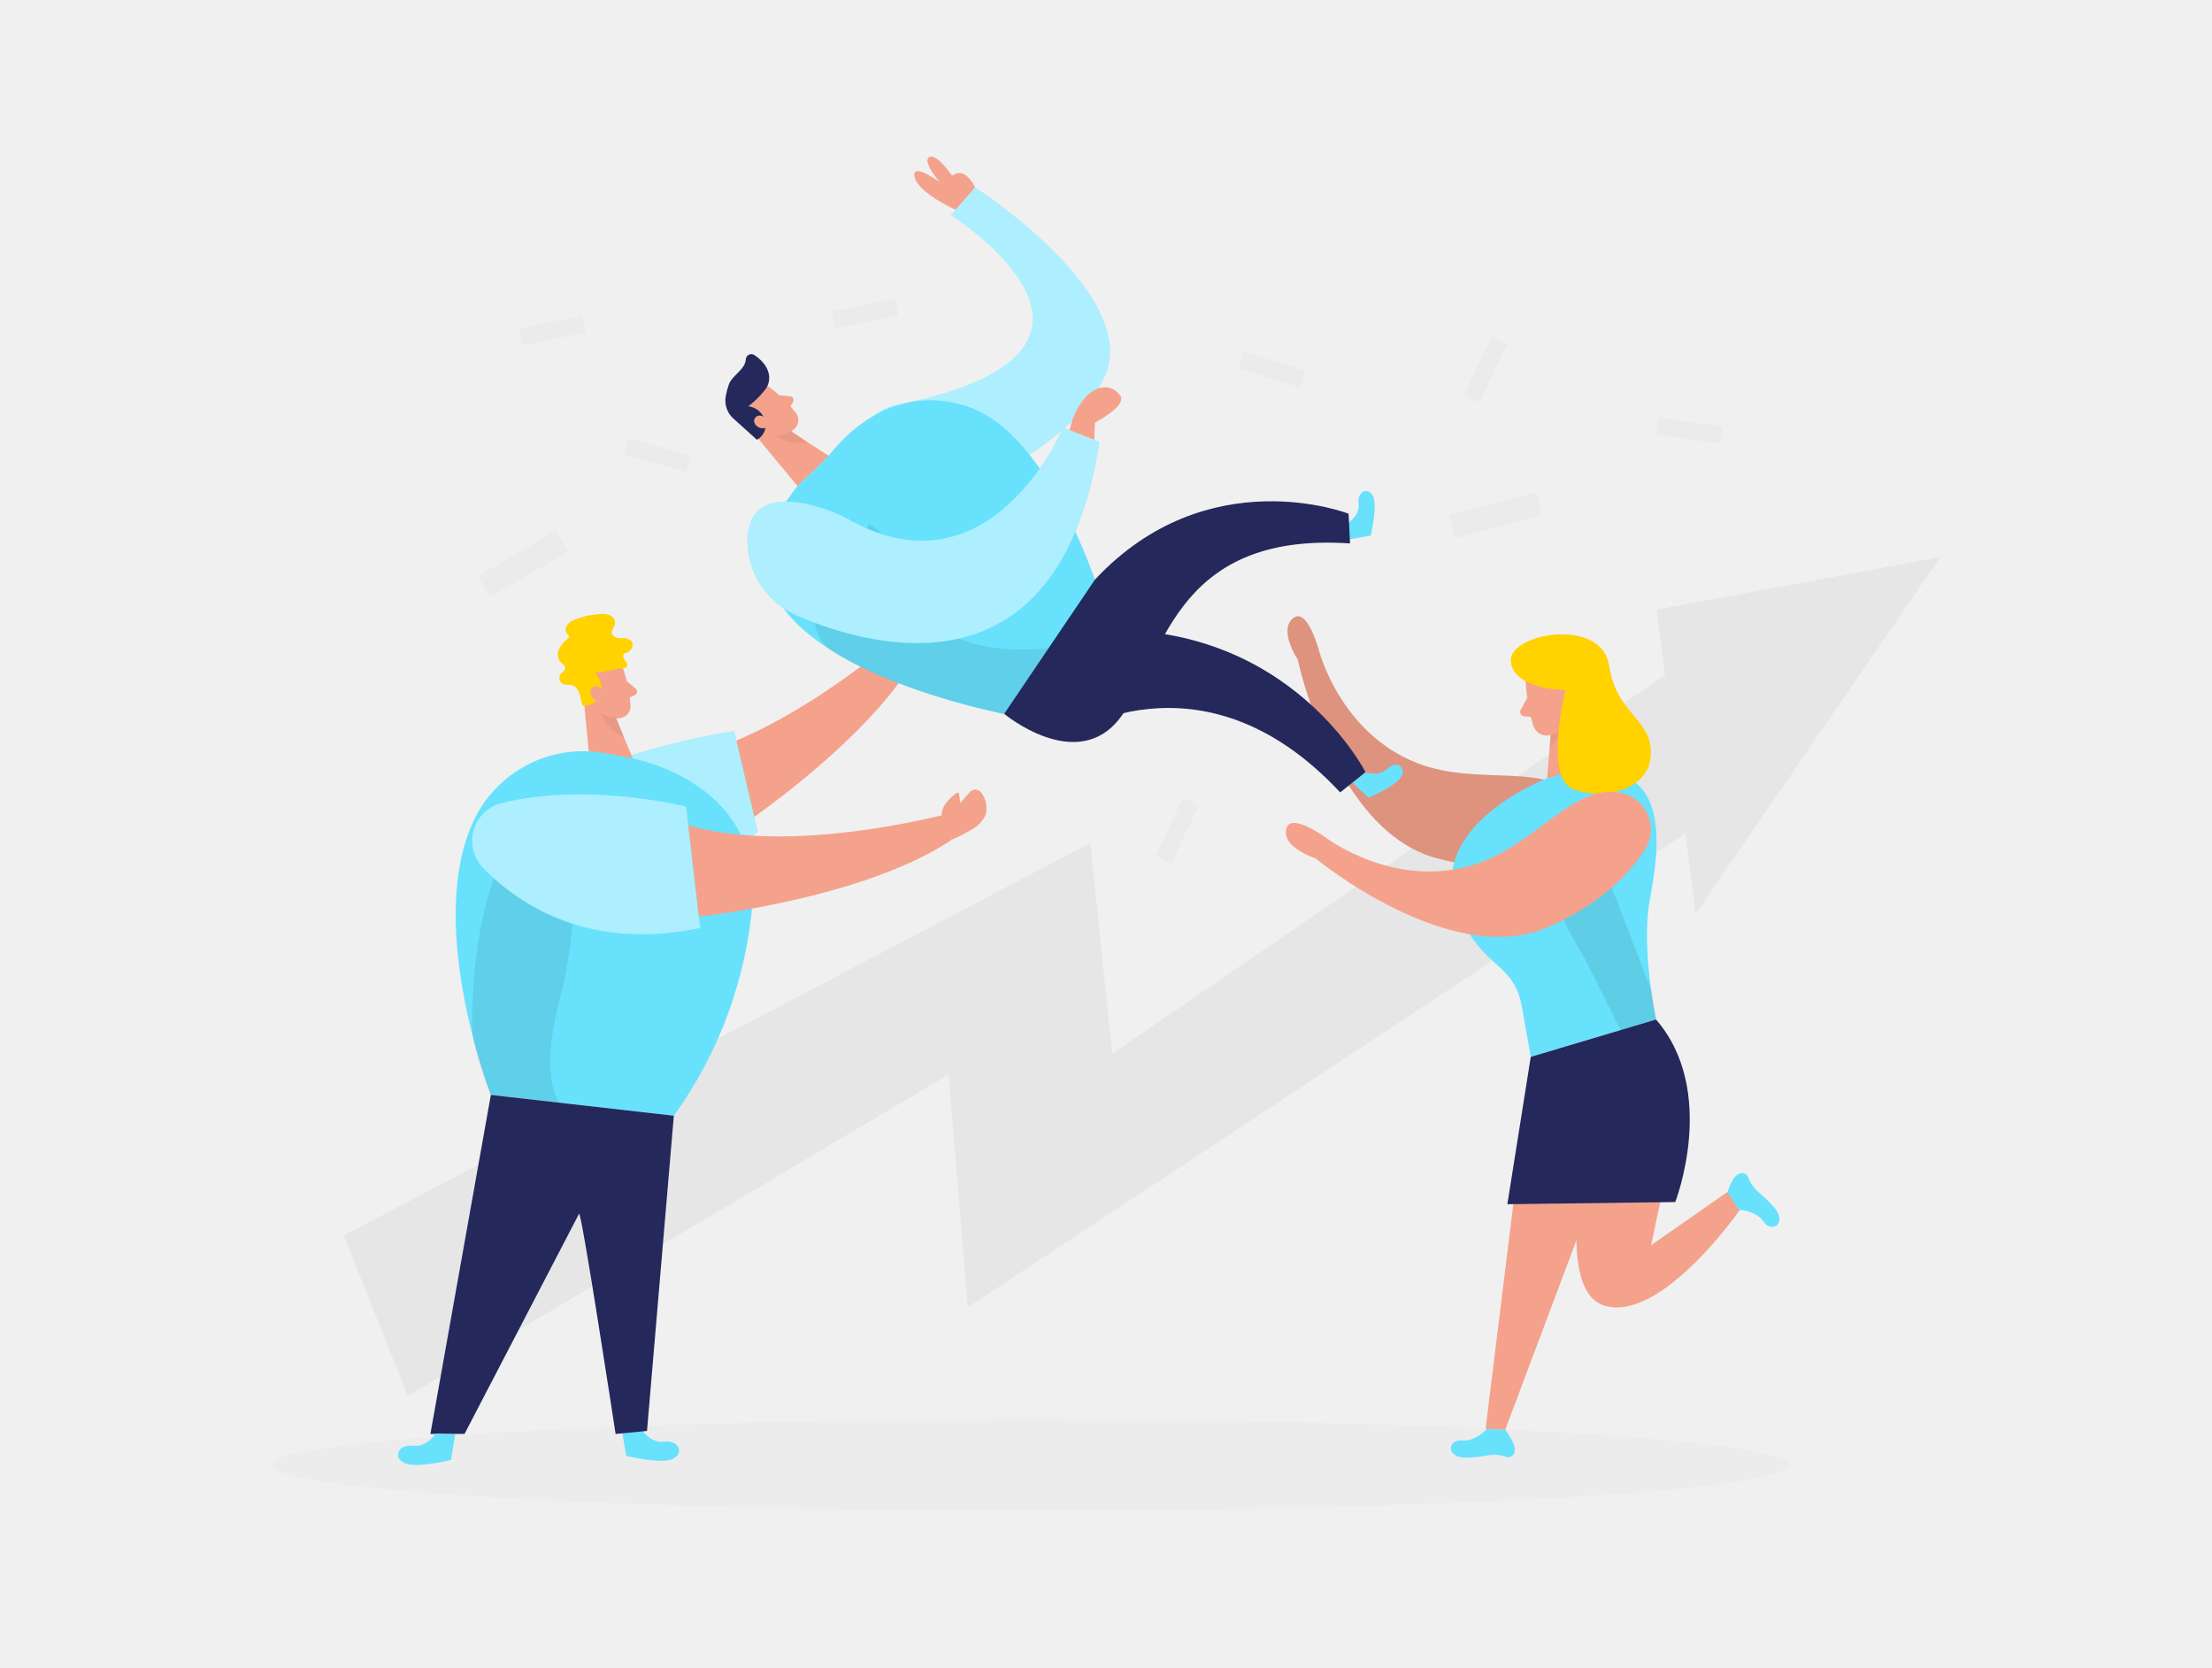
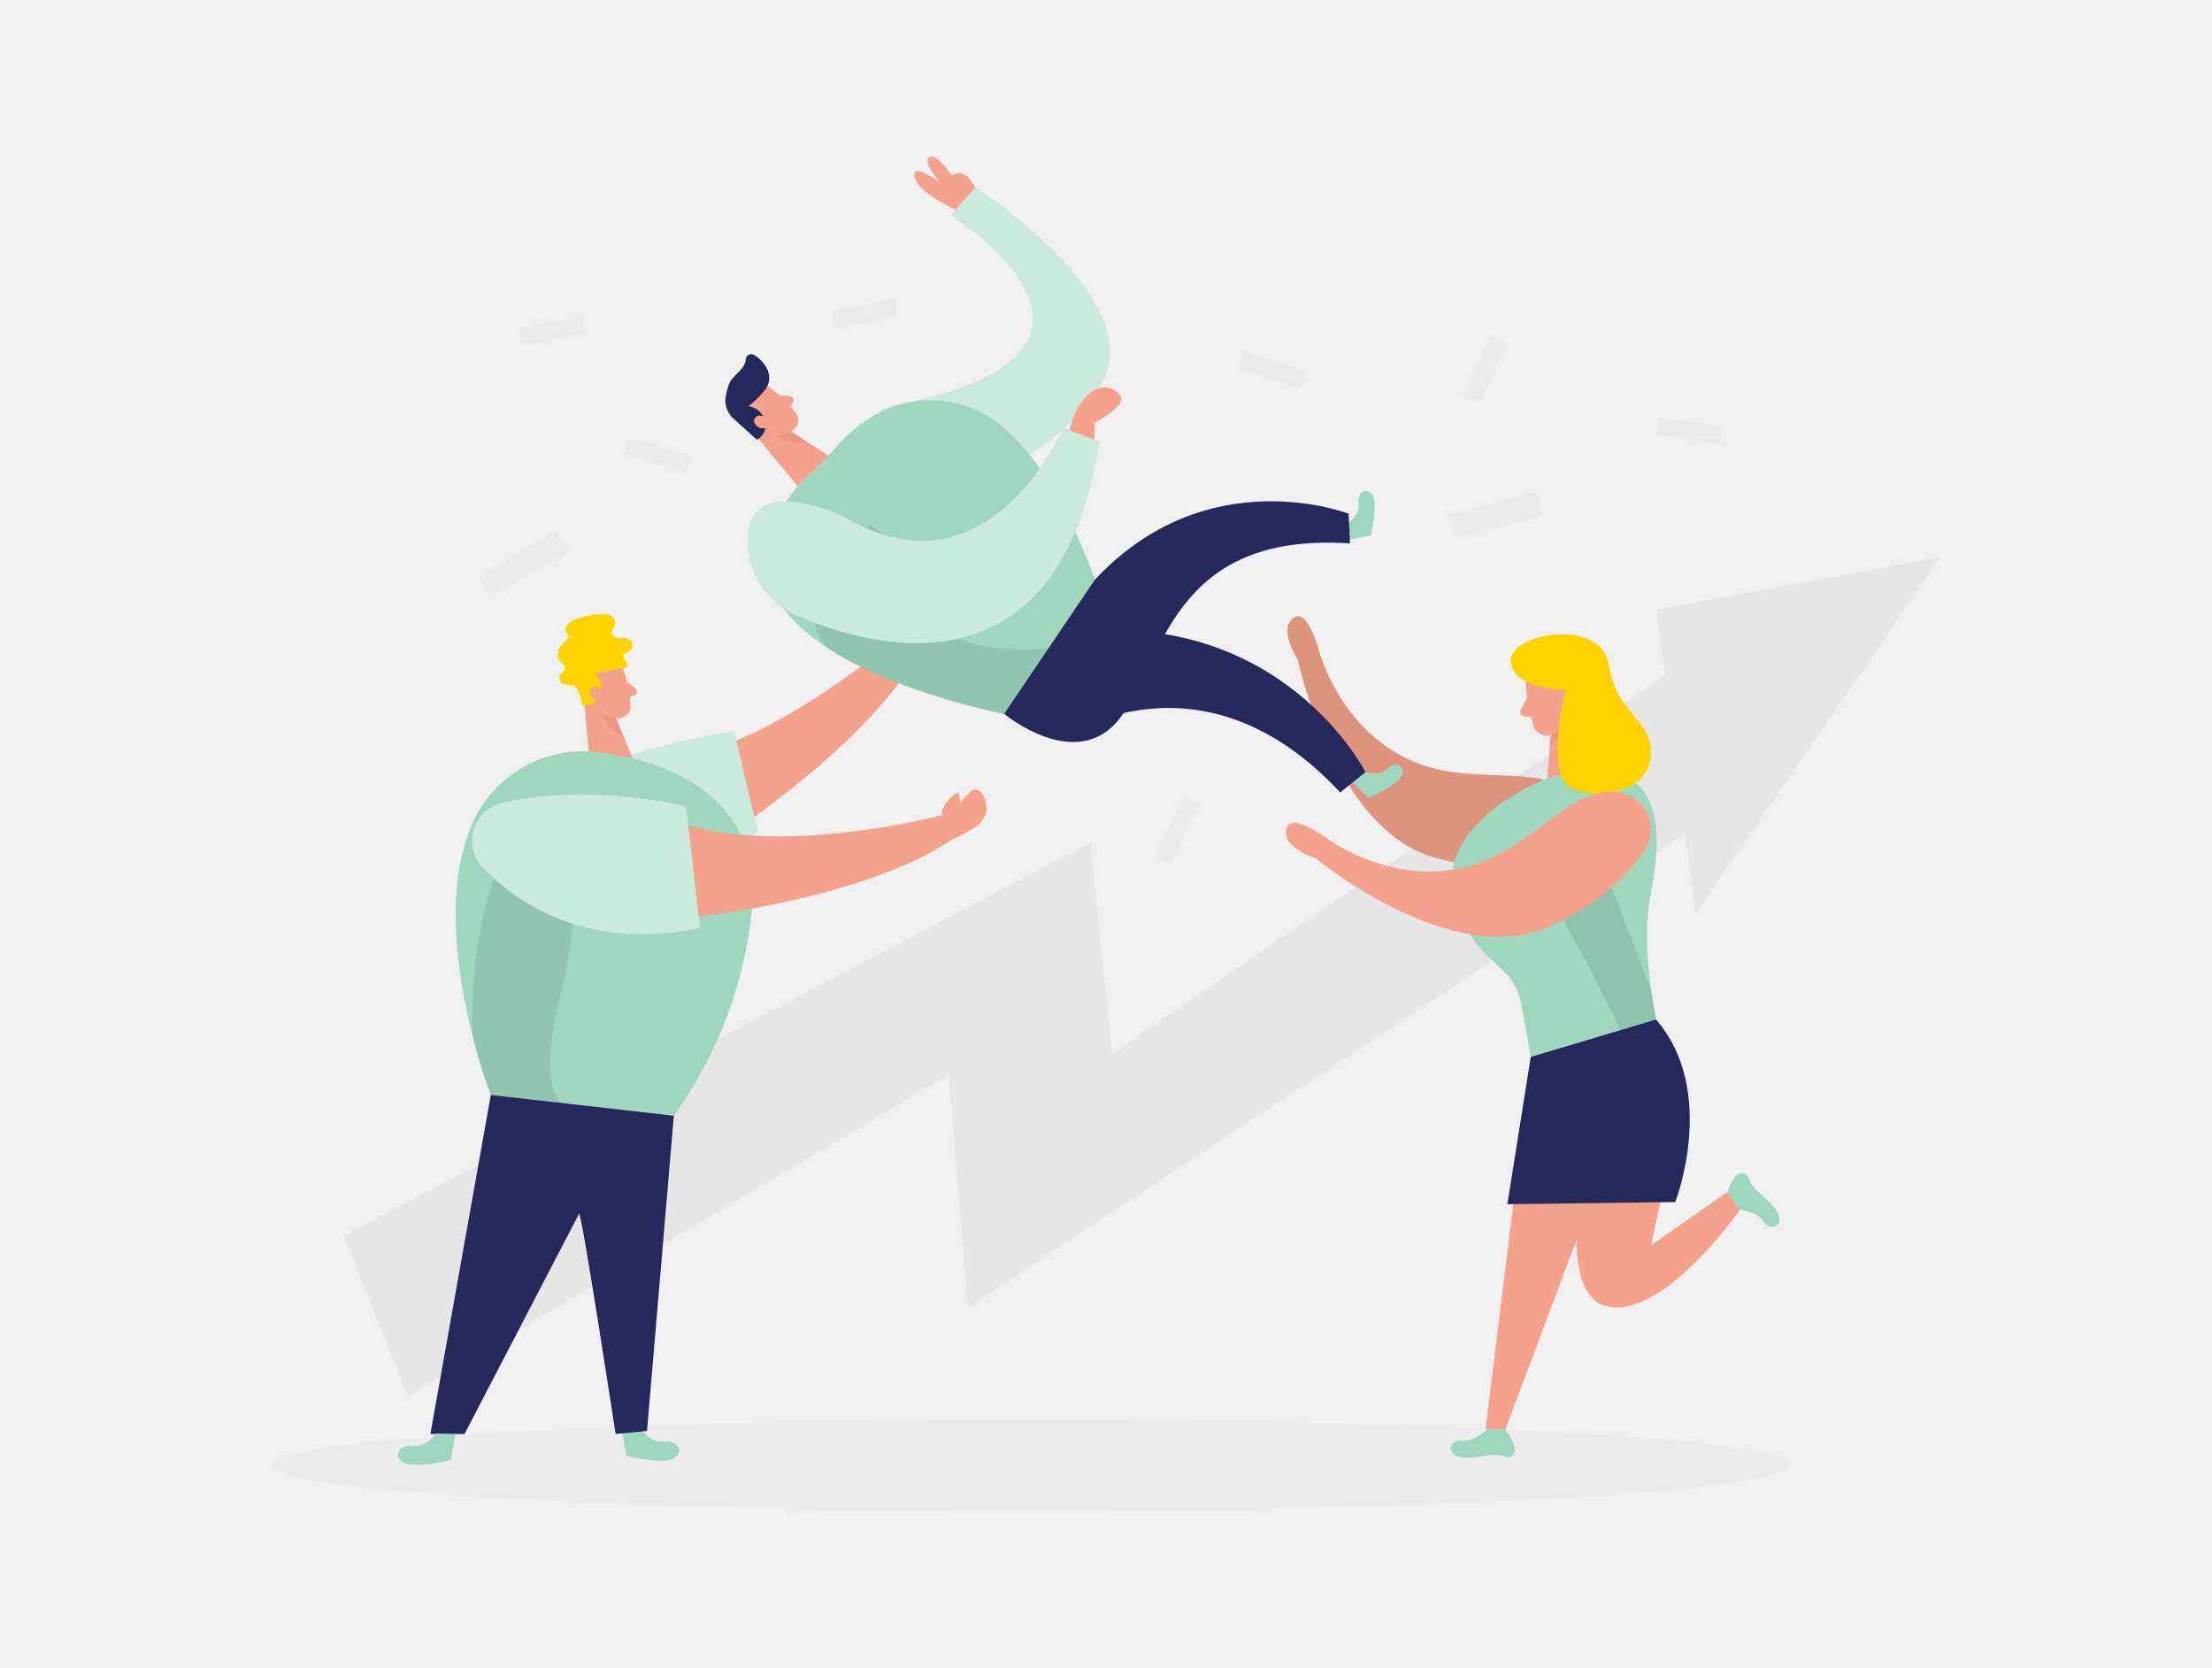
- <svg xmlns="http://www.w3.org/2000/svg" id="Layer_1" data-name="Layer 1" viewBox="0 0 400 300" width="406" height="306" class="illustration styles_illustrationTablet__1DWOa">
-   <polygon points="350.88 99.98 306.64 164.46 304.77 149.95 174.99 235.66 171.54 193.55 73.75 251.66 62.16 222.67 197.17 151.68 201.12 189.79 301.09 121.33 299.56 109.49 350.88 99.98" fill="#e6e6e6" />
-   <polygon points="323.54 137.55 322.96 137.93 323.4 137.22 323.54 137.55" fill="#e6e6e6" />
-   <ellipse cx="186.33" cy="264.16" rx="137.21" ry="8.24" fill="#e6e6e6" opacity="0.45" />
-   <path d="M285.54,144.12a6.71,6.71,0,0,1-3.36,10.3c-4.71,1.59-12.24,2.74-22.45,0-18.58-5-25.06-35.92-25.06-35.92s-3.5-5.2-.88-7.43,4.75,5.91,4.75,5.91,3.84,14.83,17.71,20.25C267.52,141.63,280.15,136.68,285.54,144.12Z" fill="#f4a28c" />
-   <path d="M285.54,144.12a6.71,6.71,0,0,1-3.36,10.3c-4.71,1.59-12.24,2.74-22.45,0-18.58-5-25.06-35.92-25.06-35.92s-3.5-5.2-.88-7.43,4.75,5.91,4.75,5.91,3.84,14.83,17.71,20.25C267.52,141.63,280.15,136.68,285.54,144.12Z" opacity="0.09" />
-   <polygon points="290.18 209.92 272.18 257.81 268.64 257.61 274.82 207.55 290.18 209.92" fill="#f4a28c" />
-   <path d="M302.76,204.7l-4.19,19.72,13.79-9.63,2.37,3.1s-14.22,20.5-24.54,17.47-1.92-34.94-1.92-34.94Z" fill="#f4a28c" />
-   <polygon points="285.28 122.32 288.92 138.65 279.77 140.01 280.8 127.58 285.28 122.32" fill="#f4a28c" />
-   <path d="M280.46,130.29a6,6,0,0,0,2.87-2s.06,3.06-3.11,6.29Z" fill="#ce8172" opacity="0.31" />
-   <path d="M275.89,122.25a31.87,31.87,0,0,0,1.42,8.36,2.57,2.57,0,0,0,3.33,1.47,5.67,5.67,0,0,0,3.89-4.76l1-4.61a4.59,4.59,0,0,0-2.59-4.63C279.83,116.37,275.64,119.14,275.89,122.25Z" fill="#f4a28c" />
-   <path d="M281.8,126s-.19-2,1.29-2,1.78,2.8-.18,3.3Z" fill="#f4a28c" />
-   <path d="M276.16,125.46,275,127.58a.82.82,0,0,0,.66,1.22l2,.13Z" fill="#f4a28c" />
-   <path d="M279.77,140s-22.26,8.4-16.21,23.73c4.38,11.1,10.23,9.06,11.7,17.91l1.55,8.71,22.65-6.76s-2.66-12.75-1.19-21.21S304.22,132.88,279.77,140Z" fill="#68e1fd" />
-   <path d="M285.73,144.93s-8.64,12.11-1,24.48c1.29,2.09,2.43,4.29,3.53,6.49l4.8,9.62,6.42-1.92-.89-5.35Z" opacity="0.09" />
-   <path d="M283.09,124s-3.94,15.78,1.34,17.92,13.87.3,14.1-6.23-6.23-7.21-7.56-16.1-18.33-5.81-17.77-.67S283.09,124,283.09,124Z" fill="#ffd200" />
-   <path d="M299.46,183.6l-22.65,6.76L272.58,217l30.36-.39S310.73,196.61,299.46,183.6Z" fill="#24285b" />
-   <path d="M268.9,257.62s-2.09,2.37-4.58,2.1-3.06,3.25,1,3.11a22.78,22.78,0,0,0,3.74-.42,6.51,6.51,0,0,1,3.38.31,1.1,1.1,0,0,0,1.17-.39c1.22-1.28-1.41-4.52-1.41-4.52Z" fill="#68e1fd" />
-   <path d="M314.41,218s3.15.11,4.54,2.2,4.45.28,1.77-2.74a20.93,20.93,0,0,0-2.71-2.61,6.7,6.7,0,0,1-1.92-2.81,1.06,1.06,0,0,0-1-.65c-1.76-.13-2.69,3.44-2.69,3.44Z" fill="#68e1fd" />
-   <path d="M116,257.71s1.58,2.55,4.12,2.22,3.7,2,1.6,3.09-8.49-.53-8.49-.53l-.77-4.6Z" fill="#68e1fd" />
-   <path d="M131.25,150.51s25.16-16.14,34.67-32.86l-3.2-3.52s-21.63,19.14-40.59,22.44Z" fill="#f4a28c" />
-   <path d="M165.92,117.65c.05,0,2-2.45,2.07-2.62a7.75,7.75,0,0,0,1.42-3.69,4.23,4.23,0,0,0-2.48-3.64,1.72,1.72,0,0,0-2,.14,2.09,2.09,0,0,0-.39.72,15.63,15.63,0,0,0-.53,1.73,6.37,6.37,0,0,0-.44-1.27c-.08-.17-.19-.36-.38-.39a.42.42,0,0,0-.43.25,1.3,1.3,0,0,0-.1.52c-.05,1-.12,2-.15,3a7.87,7.87,0,0,0,.15,1.07c0,.13,0,.56.1.67Z" fill="#f4a28c" />
-   <path d="M97.14,157.55c9.13,3.11,24,4.71,39.89-7.89l-4.27-18.19s-25.55,3.53-38,14A7.07,7.07,0,0,0,97.14,157.55Z" fill="#68e1fd" />
-   <path d="M97.14,157.55c9.13,3.11,24,4.71,39.89-7.89l-4.27-18.19s-25.55,3.53-38,14A7.07,7.07,0,0,0,97.14,157.55Z" fill="#fff" opacity="0.46" />
-   <path d="M112.55,119.77a27.13,27.13,0,0,1,1.48,7.15,2.22,2.22,0,0,1-2.21,2.22,4.89,4.89,0,0,1-4.61-2.6L105,123.15a3.94,3.94,0,0,1,.63-4.52C107.56,116.28,111.79,117.2,112.55,119.77Z" fill="#f4a28c" />
-   <polygon points="105.38 123.76 106.74 138.1 114.59 136.78 110.45 126.88 105.38 123.76" fill="#f4a28c" />
-   <path d="M111.54,120.22a31.27,31.27,0,0,1-4,.71,3.67,3.67,0,0,1,1,3.9,3,3,0,0,1-3.2,2,12.26,12.26,0,0,1-.47-1.94c-.26-.74-.66-1.56-1.49-1.75a7.82,7.82,0,0,1-1.54-.19,1.22,1.22,0,0,1-.48-1.77c.3-.4.87-.68.85-1.17s-.49-.68-.8-1a2.15,2.15,0,0,1-.34-2.32,5.42,5.42,0,0,1,1.56-1.91.6.6,0,0,0,.26-.37c0-.23-.21-.38-.36-.55a1.29,1.29,0,0,1,0-1.53,3,3,0,0,1,1.32-1,13.87,13.87,0,0,1,4.37-1,3.93,3.93,0,0,1,2,.16,1.54,1.54,0,0,1,1,1.53c-.09.62-.69,1.15-.57,1.77s.92.87,1.57.88a2.63,2.63,0,0,1,1.87.41c.67.65.13,1.92-.76,2.21a1.37,1.37,0,0,0-.49.22c-.26.24-.15.69.06,1a2.42,2.42,0,0,1,.53.93c.11.82-1.19.62-1.66.7Z" fill="#ffd200" />
-   <path d="M109,124.58s-.45-1.63-1.65-1.18-.56,2.8,1.17,2.59Z" fill="#f4a28c" />
-   <path d="M113.34,122.43l1.61,1.34a.7.7,0,0,1-.15,1.17l-1.55.73Z" fill="#f4a28c" />
-   <path d="M111.45,129a5.22,5.22,0,0,1-2.88-.84,8.24,8.24,0,0,0,4.22,4.31Z" fill="#ce8172" opacity="0.31" />
-   <path d="M86.32,146.34a21.92,21.92,0,0,1,23.31-10.85l3.47.64s24.51,3.59,23,26.17A76.78,76.78,0,0,1,121.85,201l-33.09-3.76S76.25,165,86.32,146.34Z" fill="#68e1fd" />
-   <path d="M117,258,121.85,201l-33.09-3.76L77.83,258.54H84l20.69-39.77c.24-2.08,6.63,39.77,6.63,39.77Z" fill="#24285b" />
-   <path d="M103.28,146.38s2.2,17.27-1.94,33.05,0,19.28,0,19.28l-12.58-1.43s-2.76-7-3.26-10.55S85.3,144.34,103.28,146.38Z" opacity="0.08" />
-   <path d="M87.42,156.27c6.77,6.87,19.36,14.95,39.2,10.78l-2.54-21.93s-17.57-4.51-33.37-.66A7.06,7.06,0,0,0,87.42,156.27Z" fill="#68e1fd" />
-   <path d="M87.42,156.27c6.77,6.87,19.36,14.95,39.2,10.78l-2.54-21.93s-17.57-4.51-33.37-.66A7.06,7.06,0,0,0,87.42,156.27Z" fill="#fff" opacity="0.46" />
-   <path d="M126.38,165s29.73-3.18,45.71-13.88l-1.29-4.58s-27.9,7.44-46.34,1.92Z" fill="#f4a28c" />
-   <path d="M172.09,151.1a33.18,33.18,0,0,0,4.1-2.13,5.6,5.6,0,0,0,2.08-2.47,4.73,4.73,0,0,0-.73-3.79,1.41,1.41,0,0,0-1.52-.64,2.14,2.14,0,0,0-.8.6c-.54.59-1.08,1.18-1.61,1.78a6.86,6.86,0,0,0-.2-1.63c0-.11-.08-.25-.2-.26a.31.31,0,0,0-.2.07c-1.41.94-3.09,2.79-2.64,4.38C170.7,148.2,171.76,149.92,172.09,151.1Z" fill="#f4a28c" />
-   <path d="M78.78,258.46s-1.59,2.55-4.12,2.22-3.71,2-1.6,3.09,8.49-.53,8.49-.53l.77-4.6Z" fill="#68e1fd" />
-   <path d="M293.64,142.76a6.72,6.72,0,0,1,3.8,10.15c-2.69,4.18-7.85,9.78-17.54,14-17.63,7.69-42-12.44-42-12.44s-6-1.88-5.33-5.25,7.4,1.65,7.4,1.65,12.26,9.19,26.47,4.77C278,152.06,284.79,140.31,293.64,142.76Z" fill="#f4a28c" />
-   <path d="M156.21,87.44a9.23,9.23,0,0,0,12.7,3.79c9.54-5.36,25.41-12.24,30.76-23.7,6.94-14.86-23.33-34.37-23.33-34.37l-4.37,5s39.23,24.7-10.08,34.38c-6.28,1.24-8.65,9.26-5.68,14.93Z" fill="#68e1fd" />
-   <path d="M156.21,87.44a9.23,9.23,0,0,0,12.7,3.79c9.54-5.36,25.41-12.24,30.76-23.7,6.94-14.86-23.33-34.37-23.33-34.37l-4.37,5s39.23,24.7-10.08,34.38c-6.28,1.24-8.65,9.26-5.68,14.93Z" fill="#fff" opacity="0.46" />
-   <path d="M243.82,93.79s2.13-1.34,1.85-3.47,1.65-3.14,2.59-1.37-.4,7.16-.4,7.16l-3.88.67Z" fill="#68e1fd" />
-   <path d="M246.92,138.87s2.35.92,3.9-.58,3.5-.55,2.64,1.27-6,3.93-6,3.93l-2.85-2.71Z" fill="#68e1fd" />
-   <path d="M138.78,69A26.79,26.79,0,0,1,144,74a2.17,2.17,0,0,1-.58,3,4.82,4.82,0,0,1-5.2.45l-3.7-1.53a3.88,3.88,0,0,1-2-4C132.78,68.92,136.73,67.32,138.78,69Z" fill="#f4a28c" />
-   <polygon points="135.15 76.22 144.23 87.15 149.9 81.72 141.02 75.95 135.15 76.22" fill="#f4a28c" />
-   <path d="M138.21,69.91a17.24,17.24,0,0,1-2.87,2.81,3.6,3.6,0,0,1,3,2.61,3,3,0,0,1-1.46,3.45l-4.14-3.73a4.39,4.39,0,0,1-1.48-4.27,14.83,14.83,0,0,1,.54-2c.57-1.63,2.93-2.69,3.06-4.49a1,1,0,0,1,1.61-.79c1.44.93,3.24,2.91,2.43,5.25A4.08,4.08,0,0,1,138.21,69.91Z" fill="#24285b" />
-   <path d="M138.53,74.9s-1.27-1.08-2-.05,1.1,2.59,2.39,1.46Z" fill="#f4a28c" />
-   <path d="M140.9,70.72l2,.19a.69.69,0,0,1,.53,1l-.85,1.45Z" fill="#f4a28c" />
-   <path d="M143,77.13a5.16,5.16,0,0,1-2.81.91A8.12,8.12,0,0,0,146,79.21Z" fill="#ce8172" opacity="0.31" />
-   <path d="M144.23,87.15l3.86-3.7a34.22,34.22,0,0,0,2.66-2.85c2.65-3.22,11.33-12.06,24.15-7.86C190.44,77.82,199.32,108,199.32,108l-17.73,20.35S120,116.85,144.23,87.15Z" fill="#68e1fd" />
-   <path d="M172.79,37.19s-6.87-3.07-7.41-6,5.3,1.55,5.3,1.55,2.74-5.18,5.66.39Z" fill="#f4a28c" />
-   <path d="M171.2,33.69s-4.7-5-3.19-6,5.15,4.77,5.15,4.77Z" fill="#f4a28c" />
-   <path d="M181.59,128.33s13.09,10.92,20.92.79,9.18-33.79,41.62-31.6l-.26-5.37S218.4,82.22,198,104.07Z" fill="#24285b" />
-   <path d="M192.05,132.73s25-17.35,50.3,9.81l4.57-3.67s-15-29.65-53.39-25.27Z" fill="#24285b" />
-   <path d="M157.14,94s5.88,3,9.6,14,22.92,8.47,22.92,8.47l-8.07,11.92s-19.91-4.22-30.65-11.11,5.92-22.61,5.92-22.61Z" opacity="0.08" />
-   <path d="M144.32,110.67c14.57,6.17,47.4,14.5,54.49-31.52l-6.54-2.55s-13,30.83-38.48,16.75a24.85,24.85,0,0,0-2.94-1.42c-4.53-1.8-15.82-5.21-15.68,5.44A14.8,14.8,0,0,0,144.32,110.67Z" fill="#68e1fd" />
-   <path d="M144.32,110.67c14.57,6.17,47.4,14.5,54.49-31.52l-6.54-2.55s-13,30.83-38.48,16.75a24.85,24.85,0,0,0-2.94-1.42c-4.53-1.8-15.82-5.21-15.68,5.44A14.8,14.8,0,0,0,144.32,110.67Z" fill="#fff" opacity="0.46" />
-   <path d="M193.43,77.05a12.59,12.59,0,0,1,3-6.11c2.37-2.36,4.79-2,6.13-.16S198,75.67,198,75.67l-.12,3.11Z" fill="#f4a28c" />
-   <rect x="86.46" y="99" width="16.32" height="4.37" transform="translate(-38.24 61.94) rotate(-30.46)" fill="#e6e6e6" opacity="0.5" />
-   <rect x="262.34" y="90.23" width="16.32" height="4.37" transform="translate(555.59 113.06) rotate(165.28)" fill="#e6e6e6" opacity="0.5" />
-   <rect x="224.16" y="64.51" width="11.67" height="3.12" transform="translate(428.52 199.7) rotate(-162.08)" fill="#e6e6e6" opacity="0.5" />
-   <rect x="262.81" y="64.51" width="11.67" height="3.12" transform="translate(94.14 280.74) rotate(-64.71)" fill="#e6e6e6" opacity="0.5" />
-   <rect x="207.02" y="147.88" width="11.67" height="3.12" transform="translate(-13.19 278.06) rotate(-64.71)" fill="#e6e6e6" opacity="0.5" />
-   <rect x="299.73" y="75.56" width="11.67" height="3.12" transform="translate(597.68 195.38) rotate(-172.13)" fill="#e6e6e6" opacity="0.5" />
-   <rect x="113" y="79.99" width="11.67" height="3.12" transform="translate(211.41 192.01) rotate(-164.42)" fill="#e6e6e6" opacity="0.5" />
-   <rect x="150.59" y="54.39" width="11.67" height="3.12" transform="translate(320.88 79.53) rotate(168.48)" fill="#e6e6e6" opacity="0.5" />
-   <rect x="94" y="57.46" width="11.67" height="3.12" transform="translate(209.45 96.92) rotate(168.48)" fill="#e6e6e6" opacity="0.5" />
+ <svg xmlns="http://www.w3.org/2000/svg" width="406" height="306" viewBox="0 0 406 306" fill="none">
+   <path d="M356.143 102.23L311.239 167.678L309.341 152.95L177.615 239.946L174.113 197.204L74.856 256.186L63.092 226.761L200.127 154.706L204.137 193.388L305.606 123.901L304.053 111.883L356.143 102.23Z" fill="#E6E6E6" />
+   <path d="M328.393 140.362L327.804 140.748L328.251 140.027L328.393 140.362Z" fill="#E6E6E6" />
+   <path opacity="0.45" d="M189.125 277.235C266.041 277.235 328.393 273.491 328.393 268.871C328.393 264.252 266.041 260.508 189.125 260.508C112.209 260.508 49.857 264.252 49.857 268.871C49.857 273.491 112.209 277.235 189.125 277.235Z" fill="#E6E6E6" />
+   <path d="M289.823 147.032C290.449 147.901 290.862 148.906 291.027 149.965C291.191 151.024 291.104 152.106 290.772 153.125C290.44 154.144 289.872 155.07 289.114 155.827C288.357 156.585 287.431 157.154 286.413 157.487C281.632 159.1 273.989 160.268 263.626 157.487C244.767 152.412 238.19 121.028 238.19 121.028C238.19 121.028 234.638 115.75 237.297 113.486C239.956 111.223 242.118 119.485 242.118 119.485C242.118 119.485 246.016 134.537 260.094 140.039C271.533 144.505 284.352 139.481 289.823 147.032Z" fill="#F4A28C" />
+   <path opacity="0.09" d="M289.823 147.032C290.449 147.901 290.862 148.906 291.027 149.965C291.191 151.024 291.104 152.106 290.772 153.125C290.44 154.144 289.872 155.07 289.114 155.827C288.357 156.585 287.431 157.154 286.413 157.487C281.632 159.1 273.989 160.268 263.626 157.487C244.767 152.412 238.19 121.028 238.19 121.028C238.19 121.028 234.638 115.75 237.297 113.486C239.956 111.223 242.118 119.485 242.118 119.485C242.118 119.485 246.016 134.537 260.094 140.039C271.533 144.505 284.352 139.481 289.823 147.032Z" fill="black" />
+   <path d="M294.533 213.82L276.263 262.428L272.67 262.225L278.942 211.414L294.533 213.82Z" fill="#F4A28C" />
+   <path d="M307.301 208.52L303.049 228.536L317.045 218.761L319.451 221.908C319.451 221.908 305.018 242.715 294.543 239.64C284.068 236.564 292.594 204.176 292.594 204.176L307.301 208.52Z" fill="#F4A28C" />
+   <path d="M289.559 124.904L293.254 141.479L283.967 142.86L285.012 130.243L289.559 124.904Z" fill="#F4A28C" />
+   <path opacity="0.31" d="M284.667 132.995C285.818 132.623 286.832 131.916 287.58 130.965C287.58 130.965 287.641 134.071 284.423 137.349L284.667 132.995Z" fill="#CE8172" />
+   <path d="M280.028 124.834C280.129 127.714 280.613 130.567 281.47 133.319C281.593 133.639 281.779 133.932 282.016 134.18C282.252 134.429 282.536 134.628 282.85 134.767C283.164 134.905 283.502 134.98 283.845 134.988C284.189 134.996 284.53 134.936 284.85 134.811C285.903 134.471 286.835 133.834 287.535 132.977C288.236 132.12 288.674 131.079 288.798 129.98L289.813 125.301C289.915 124.341 289.717 123.374 289.246 122.533C288.775 121.691 288.055 121.016 287.184 120.601C284.028 118.865 279.775 121.677 280.028 124.834Z" fill="#F4A28C" />
+   <path d="M286.027 128.639C286.027 128.639 285.834 126.609 287.336 126.609C288.839 126.609 289.143 129.451 287.154 129.959L286.027 128.639Z" fill="#F4A28C" />
+   <path d="M280.302 128.092L279.125 130.244C279.056 130.366 279.019 130.504 279.018 130.645C279.017 130.785 279.051 130.924 279.118 131.047C279.185 131.171 279.282 131.276 279.401 131.352C279.519 131.428 279.655 131.473 279.795 131.482L281.825 131.614L280.302 128.092Z" fill="#F4A28C" />
+   <path d="M283.967 142.851C283.967 142.851 261.373 151.377 267.513 166.937C271.959 178.203 277.897 176.133 279.389 185.116L280.962 193.956L303.952 187.095C303.952 187.095 301.252 174.154 302.744 165.567C304.236 156.98 308.783 135.624 283.967 142.851Z" fill="#9ED6BE" />
+   <path opacity="0.09" d="M290.016 147.854C290.016 147.854 281.246 160.145 289.001 172.701C290.31 174.822 291.467 177.055 292.584 179.288L297.456 189.052L303.972 187.104L303.069 181.673L290.016 147.854Z" fill="black" />
+   <path d="M287.336 126.609C287.336 126.609 283.337 142.626 288.696 144.798C294.056 146.97 302.774 145.102 303.008 138.474C303.241 131.846 296.684 131.156 295.334 122.133C293.985 113.11 276.73 116.236 277.298 121.453C277.866 126.67 287.336 126.609 287.336 126.609Z" fill="#FFD200" />
+   <path d="M303.952 187.104L280.962 193.965L276.669 221.005L307.484 220.609C307.484 220.609 315.391 200.309 303.952 187.104Z" fill="#24285B" />
+   <path d="M272.933 262.234C272.933 262.234 270.812 264.64 268.285 264.366C265.757 264.092 265.179 267.665 269.3 267.523C270.575 267.485 271.844 267.343 273.096 267.096C274.247 266.896 275.431 267.004 276.526 267.411C276.741 267.471 276.969 267.466 277.181 267.395C277.393 267.324 277.578 267.192 277.714 267.015C278.952 265.716 276.283 262.427 276.283 262.427L272.933 262.234Z" fill="#9ED6BE" />
+   <path d="M319.126 222.019C319.126 222.019 322.323 222.131 323.734 224.252C325.145 226.374 328.251 224.537 325.531 221.471C324.695 220.507 323.775 219.621 322.78 218.822C321.896 218.055 321.225 217.073 320.831 215.97C320.748 215.771 320.606 215.601 320.425 215.484C320.244 215.366 320.032 215.306 319.816 215.31C318.03 215.178 317.086 218.802 317.086 218.802L319.126 222.019Z" fill="#9ED6BE" />
+   <path d="M117.74 262.326C117.74 262.326 119.344 264.914 121.922 264.579C124.5 264.245 125.677 266.609 123.546 267.716C121.414 268.822 114.929 267.178 114.929 267.178L114.147 262.509L117.74 262.326Z" fill="#9ED6BE" />
+   <path d="M133.219 153.517C133.219 153.517 158.756 137.135 168.409 120.165L165.161 116.592C165.161 116.592 143.206 136.019 123.962 139.368L133.219 153.517Z" fill="#F4A28C" />
+   <path d="M168.409 120.165C168.46 120.165 170.439 117.679 170.51 117.506C171.306 116.403 171.803 115.113 171.951 113.761C171.911 112.973 171.655 112.212 171.211 111.56C170.767 110.908 170.152 110.391 169.434 110.066C169.123 109.875 168.76 109.785 168.396 109.811C168.032 109.836 167.685 109.975 167.404 110.208C167.225 110.423 167.091 110.672 167.008 110.939C166.795 111.514 166.616 112.1 166.47 112.695C166.367 112.251 166.218 111.819 166.024 111.406C165.942 111.233 165.831 111.041 165.638 111.01C165.548 111 165.457 111.02 165.378 111.065C165.3 111.111 165.238 111.181 165.202 111.264C165.132 111.431 165.097 111.611 165.1 111.792C165.049 112.807 164.978 113.822 164.948 114.837C164.974 115.202 165.024 115.565 165.1 115.923C165.1 116.055 165.1 116.491 165.202 116.603L168.409 120.165Z" fill="#F4A28C" />
+   <path d="M98.597 160.663C107.864 163.819 122.957 165.443 139.086 152.654L134.751 134.191C134.751 134.191 108.818 137.774 96.181 148.401C95.216 149.229 94.488 150.298 94.072 151.499C93.655 152.7 93.565 153.99 93.811 155.237C94.057 156.484 94.629 157.644 95.47 158.597C96.311 159.55 97.39 160.263 98.597 160.663Z" fill="#9ED6BE" />
+   <path opacity="0.46" d="M98.597 160.663C107.864 163.819 122.957 165.443 139.086 152.654L134.751 134.191C134.751 134.191 108.818 137.774 96.181 148.401C95.216 149.229 94.488 150.298 94.072 151.499C93.655 152.7 93.565 153.99 93.811 155.237C94.057 156.484 94.629 157.644 95.47 158.597C96.311 159.55 97.39 160.263 98.597 160.663Z" fill="white" />
+   <path d="M114.238 122.317C115.064 124.657 115.569 127.098 115.74 129.574C115.74 130.17 115.504 130.741 115.084 131.164C114.664 131.586 114.093 131.825 113.497 131.827C112.546 131.883 111.599 131.663 110.77 131.195C109.94 130.728 109.263 130.031 108.818 129.188L106.575 125.747C106.192 125.011 106.048 124.174 106.163 123.351C106.277 122.529 106.645 121.763 107.214 121.16C109.173 118.774 113.467 119.708 114.238 122.317Z" fill="#F4A28C" />
+   <path d="M106.961 126.367L108.341 140.922L116.309 139.582L112.107 129.534L106.961 126.367Z" fill="#F4A28C" />
+   <path d="M113.213 122.773C111.877 123.101 110.521 123.342 109.153 123.494C109.69 123.983 110.072 124.618 110.252 125.322C110.432 126.025 110.403 126.766 110.168 127.453C109.941 128.112 109.494 128.673 108.903 129.042C108.312 129.412 107.612 129.567 106.92 129.483C106.708 128.84 106.548 128.182 106.443 127.514C106.179 126.762 105.773 125.93 104.931 125.737C104.405 125.725 103.881 125.66 103.368 125.544C103.209 125.467 103.069 125.357 102.957 125.221C102.845 125.085 102.763 124.927 102.717 124.756C102.671 124.586 102.662 124.408 102.69 124.235C102.718 124.061 102.783 123.895 102.88 123.748C103.185 123.342 103.763 123.058 103.743 122.56C103.723 122.063 103.246 121.87 102.931 121.545C102.652 121.228 102.471 120.837 102.409 120.419C102.348 120.001 102.409 119.574 102.586 119.191C102.958 118.431 103.5 117.768 104.169 117.252C104.303 117.166 104.398 117.031 104.433 116.876C104.433 116.643 104.22 116.491 104.068 116.318C103.902 116.093 103.813 115.821 103.813 115.542C103.813 115.262 103.902 114.99 104.068 114.765C104.41 114.308 104.875 113.956 105.408 113.75C106.821 113.173 108.319 112.831 109.843 112.735C110.523 112.613 111.222 112.669 111.873 112.898C112.186 113.014 112.453 113.228 112.636 113.507C112.819 113.787 112.907 114.117 112.888 114.45C112.797 115.08 112.188 115.618 112.31 116.247C112.432 116.876 113.244 117.13 113.903 117.14C114.566 117.036 115.243 117.184 115.801 117.556C116.481 118.216 115.933 119.505 115.03 119.8C114.851 119.84 114.682 119.916 114.533 120.023C114.269 120.266 114.38 120.723 114.593 121.038C114.841 121.308 115.025 121.631 115.131 121.982C115.243 122.814 113.924 122.611 113.447 122.692L113.213 122.773Z" fill="#FFD200" />
+   <path d="M110.635 127.199C110.635 127.199 110.178 125.545 108.96 126.002C107.742 126.458 108.392 128.844 110.148 128.63L110.635 127.199Z" fill="#F4A28C" />
+   <path d="M115.04 125.016L116.674 126.376C116.766 126.452 116.837 126.551 116.88 126.662C116.924 126.773 116.938 126.893 116.923 127.011C116.908 127.129 116.863 127.242 116.793 127.339C116.723 127.435 116.63 127.512 116.522 127.563L114.949 128.304L115.04 125.016Z" fill="#F4A28C" />
+   <path opacity="0.31" d="M113.122 131.685C112.085 131.693 111.068 131.396 110.198 130.832C111.022 132.779 112.552 134.342 114.482 135.207L113.122 131.685Z" fill="#CE8172" />
+   <path d="M87.615 149.285C89.896 145.191 93.412 141.923 97.66 139.945C101.909 137.968 106.674 137.382 111.275 138.272L114.797 138.922C114.797 138.922 139.674 142.566 138.142 165.484C136.993 179.652 131.991 193.235 123.678 204.765L90.091 200.948C90.091 200.948 77.394 168.225 87.615 149.285Z" fill="#9ED6BE" />
+   <path d="M118.755 262.621L123.678 204.766L90.091 200.949L78.998 263.169H85.26L106.26 222.802C106.504 220.691 112.99 263.169 112.99 263.169L118.755 262.621Z" fill="#24285B" />
+   <path opacity="0.08" d="M104.829 149.325C104.829 149.325 107.062 166.854 102.86 182.871C98.658 198.887 102.86 202.44 102.86 202.44L90.091 200.988C90.091 200.988 87.29 193.883 86.782 190.28C86.275 186.677 86.579 147.254 104.829 149.325Z" fill="black" />
+   <path d="M88.731 159.365C95.603 166.338 108.382 174.539 128.519 170.306L125.941 148.047C125.941 148.047 108.108 143.47 92.071 147.377C90.846 147.687 89.725 148.315 88.821 149.197C87.916 150.079 87.262 151.185 86.923 152.402C86.584 153.619 86.573 154.904 86.89 156.127C87.208 157.349 87.843 158.466 88.731 159.365Z" fill="#9ED6BE" />
+   <path opacity="0.46" d="M88.731 159.365C95.603 166.338 108.382 174.539 128.519 170.306L125.941 148.047C125.941 148.047 108.108 143.47 92.071 147.377C90.846 147.687 89.725 148.315 88.821 149.197C87.916 150.079 87.262 151.185 86.923 152.402C86.584 153.619 86.573 154.904 86.89 156.127C87.208 157.349 87.843 158.466 88.731 159.365Z" fill="white" />
+   <path d="M128.276 168.225C128.276 168.225 158.452 164.997 174.671 154.137L173.362 149.488C173.362 149.488 145.044 157.04 126.327 151.437L128.276 168.225Z" fill="#F4A28C" />
+   <path d="M174.671 154.116C176.107 153.493 177.498 152.77 178.833 151.954C179.768 151.344 180.502 150.472 180.944 149.447C181.098 148.79 181.112 148.107 180.984 147.445C180.856 146.782 180.59 146.153 180.203 145.6C180.047 145.344 179.814 145.143 179.537 145.026C179.26 144.91 178.953 144.883 178.66 144.951C178.345 145.087 178.067 145.295 177.848 145.559C177.3 146.158 176.752 146.757 176.214 147.366C176.213 146.809 176.145 146.253 176.011 145.712C176.011 145.6 175.93 145.458 175.808 145.448C175.734 145.447 175.662 145.472 175.605 145.519C174.174 146.473 172.469 148.351 172.926 149.965C173.261 151.172 174.336 152.918 174.671 154.116Z" fill="#F4A28C" />
+   <path d="M79.962 263.086C79.962 263.086 78.348 265.674 75.78 265.339C73.212 265.004 72.014 267.369 74.156 268.476C76.297 269.582 82.773 267.938 82.773 267.938L83.555 263.269L79.962 263.086Z" fill="#9ED6BE" />
+   <path d="M298.045 145.651C299.076 145.941 300.024 146.47 300.813 147.195C301.601 147.921 302.208 148.821 302.583 149.824C302.959 150.828 303.093 151.905 302.975 152.97C302.856 154.035 302.489 155.057 301.902 155.953C299.171 160.196 293.934 165.88 284.099 170.163C266.204 177.968 241.469 157.536 241.469 157.536C241.469 157.536 235.379 155.628 236.059 152.207C236.739 148.787 243.57 153.882 243.57 153.882C243.57 153.882 256.014 163.21 270.437 158.724C282.17 155.09 289.062 143.164 298.045 145.651Z" fill="#F4A28C" />
+   <path d="M158.553 89.502C159.133 90.615 159.93 91.601 160.897 92.4C161.864 93.199 162.982 93.795 164.184 94.154C165.387 94.513 166.649 94.626 167.896 94.488C169.143 94.35 170.349 93.963 171.444 93.349C181.127 87.909 197.235 80.926 202.665 69.294C209.709 54.211 178.985 34.408 178.985 34.408L174.55 39.483C174.55 39.483 214.368 64.554 164.318 74.379C157.944 75.638 155.539 83.778 158.553 89.533V89.502Z" fill="#9ED6BE" />
+   <path opacity="0.46" d="M158.553 89.502C159.133 90.615 159.93 91.601 160.897 92.4C161.864 93.199 162.982 93.795 164.184 94.154C165.387 94.513 166.649 94.626 167.896 94.488C169.143 94.35 170.349 93.963 171.444 93.349C181.127 87.909 197.235 80.926 202.665 69.294C209.709 54.211 178.985 34.408 178.985 34.408L174.55 39.483C174.55 39.483 214.368 64.554 164.318 74.379C157.944 75.638 155.539 83.778 158.553 89.533V89.502Z" fill="white" />
+   <path d="M247.477 95.948C247.477 95.948 249.639 94.588 249.355 92.426C249.071 90.264 251.03 89.239 251.984 91.035C252.938 92.832 251.578 98.303 251.578 98.303L247.64 98.983L247.477 95.948Z" fill="#9ED6BE" />
+   <path d="M250.624 141.704C250.624 141.704 253.009 142.638 254.582 141.115C256.155 139.593 258.135 140.557 257.262 142.404C256.389 144.251 251.172 146.393 251.172 146.393L248.279 143.642L250.624 141.704Z" fill="#9ED6BE" />
+   <path d="M140.862 70.785C142.849 72.23 144.631 73.937 146.16 75.86C146.483 76.343 146.603 76.933 146.492 77.504C146.382 78.074 146.051 78.578 145.571 78.905C144.828 79.48 143.935 79.829 142.999 79.91C142.063 79.991 141.124 79.8 140.293 79.362L136.538 77.809C135.822 77.424 135.242 76.828 134.879 76.101C134.515 75.374 134.386 74.552 134.508 73.749C134.772 70.704 138.781 69.08 140.862 70.785Z" fill="#F4A28C" />
+   <path d="M137.177 78.114L146.393 89.208L152.148 83.696L143.135 77.84L137.177 78.114Z" fill="#F4A28C" />
+   <path d="M140.283 71.709C139.427 72.77 138.449 73.727 137.37 74.561C138.082 74.655 138.75 74.956 139.292 75.427C139.833 75.898 140.224 76.519 140.415 77.21C140.602 77.876 140.557 78.585 140.288 79.221C140.019 79.857 139.541 80.383 138.933 80.712L134.731 76.926C134.111 76.408 133.644 75.731 133.38 74.967C133.115 74.204 133.063 73.383 133.229 72.592C133.364 71.903 133.547 71.225 133.777 70.562C134.356 68.908 136.751 67.832 136.883 66.005C136.883 65.815 136.937 65.63 137.037 65.469C137.138 65.309 137.281 65.179 137.451 65.096C137.621 65.013 137.811 64.978 137.999 64.997C138.188 65.016 138.367 65.087 138.517 65.203C139.979 66.147 141.806 68.157 140.984 70.532C140.817 70.96 140.58 71.358 140.283 71.709Z" fill="#24285B" />
+   <path d="M140.608 76.774C140.608 76.774 139.319 75.678 138.578 76.723C137.837 77.769 139.694 79.352 141.004 78.205L140.608 76.774Z" fill="#F4A28C" />
+   <path d="M143.013 72.531L145.043 72.724C145.155 72.738 145.262 72.778 145.355 72.842C145.448 72.906 145.524 72.992 145.577 73.091C145.63 73.191 145.658 73.302 145.659 73.415C145.659 73.528 145.633 73.639 145.581 73.739L144.719 75.211L143.013 72.531Z" fill="#F4A28C" />
+   <path opacity="0.31" d="M145.145 79.037C144.305 79.616 143.313 79.937 142.293 79.961C144.039 81.085 146.145 81.51 148.19 81.148L145.145 79.037Z" fill="#CE8172" />
+   <path d="M146.394 89.208L150.311 85.453C151.266 84.54 152.167 83.575 153.011 82.56C155.701 79.292 164.511 70.319 177.524 74.582C193.297 79.738 202.31 110.371 202.31 110.371L184.314 131.026C184.314 131.026 121.8 119.354 146.394 89.208Z" fill="#9ED6BE" />
+   <path d="M175.382 38.497C175.382 38.497 168.409 35.381 167.861 32.407C167.313 29.433 173.24 33.981 173.24 33.981C173.24 33.981 176.021 28.723 178.985 34.377L175.382 38.497Z" fill="#F4A28C" />
+   <path d="M173.768 34.944C173.768 34.944 168.997 29.869 170.53 28.855C172.063 27.84 175.757 33.696 175.757 33.696L173.768 34.944Z" fill="#F4A28C" />
+   <path d="M184.314 131.006C184.314 131.006 197.6 142.09 205.548 131.808C213.495 121.526 214.865 97.511 247.792 99.734L247.528 94.283C247.528 94.283 221.676 84.204 200.97 106.382L184.314 131.006Z" fill="#24285B" />
+   <path d="M194.931 135.471C194.931 135.471 220.306 117.86 245.985 145.428L250.624 141.703C250.624 141.703 235.399 111.608 196.433 116.054L194.931 135.471Z" fill="#24285B" />
+   <path opacity="0.08" d="M159.497 96.16C159.497 96.16 165.465 99.205 169.241 110.37C173.017 121.535 192.505 118.967 192.505 118.967L184.314 131.066C184.314 131.066 164.105 126.783 153.204 119.789C142.303 112.796 159.213 96.84 159.213 96.84L159.497 96.16Z" fill="black" />
+   <path d="M146.485 113.079C161.273 119.342 194.596 127.797 201.792 81.086L195.154 78.498C195.154 78.498 181.959 109.79 156.097 95.499C155.135 94.954 154.138 94.472 153.113 94.058C148.515 92.231 137.055 88.77 137.198 99.58C137.273 102.487 138.19 105.311 139.839 107.707C141.487 110.103 143.796 111.97 146.485 113.079Z" fill="#9ED6BE" />
+   <path opacity="0.46" d="M146.485 113.079C161.273 119.342 194.596 127.797 201.792 81.086L195.154 78.498C195.154 78.498 181.959 109.79 156.097 95.499C155.135 94.954 154.138 94.472 153.113 94.058C148.515 92.231 137.055 88.77 137.198 99.58C137.273 102.487 138.19 105.311 139.839 107.707C141.487 110.103 143.796 111.97 146.485 113.079Z" fill="white" />
+   <path d="M196.332 78.957C196.758 76.649 197.811 74.503 199.377 72.755C201.782 70.359 204.238 70.725 205.598 72.593C206.959 74.46 200.97 77.556 200.97 77.556L200.848 80.713L196.332 78.957Z" fill="#F4A28C" />
+   <path opacity="0.5" d="M102.05 97.351L87.771 105.748L90.019 109.571L104.298 101.174L102.05 97.351Z" fill="#E6E6E6" />
+   <path opacity="0.5" d="M267.096 98.797L283.117 94.588L281.99 90.298L265.969 94.507L267.096 98.797Z" fill="#E6E6E6" />
+   <path opacity="0.5" d="M227.339 67.494L238.61 71.139L239.584 68.126L228.314 64.481L227.339 67.494Z" fill="#E6E6E6" />
+   <path opacity="0.5" d="M273.771 61.779L268.711 72.488L271.574 73.841L276.634 63.131L273.771 61.779Z" fill="#E6E6E6" />
+   <path opacity="0.5" d="M217.15 146.407L212.09 157.117L214.953 158.47L220.014 147.76L217.15 146.407Z" fill="#E6E6E6" />
+   <path opacity="0.5" d="M304.052 79.812L315.786 81.434L316.22 78.297L304.486 76.675L304.052 79.812Z" fill="#E6E6E6" />
+   <path opacity="0.5" d="M114.497 83.448L125.907 86.629L126.757 83.579L115.347 80.397L114.497 83.448Z" fill="#E6E6E6" />
+   <path opacity="0.5" d="M153.292 60.27L164.898 57.904L164.266 54.801L152.66 57.167L153.292 60.27Z" fill="#E6E6E6" />
+   <path opacity="0.5" d="M95.85 63.397L107.456 61.031L106.824 57.928L95.217 60.294L95.85 63.397Z" fill="#E6E6E6" />
</svg>
